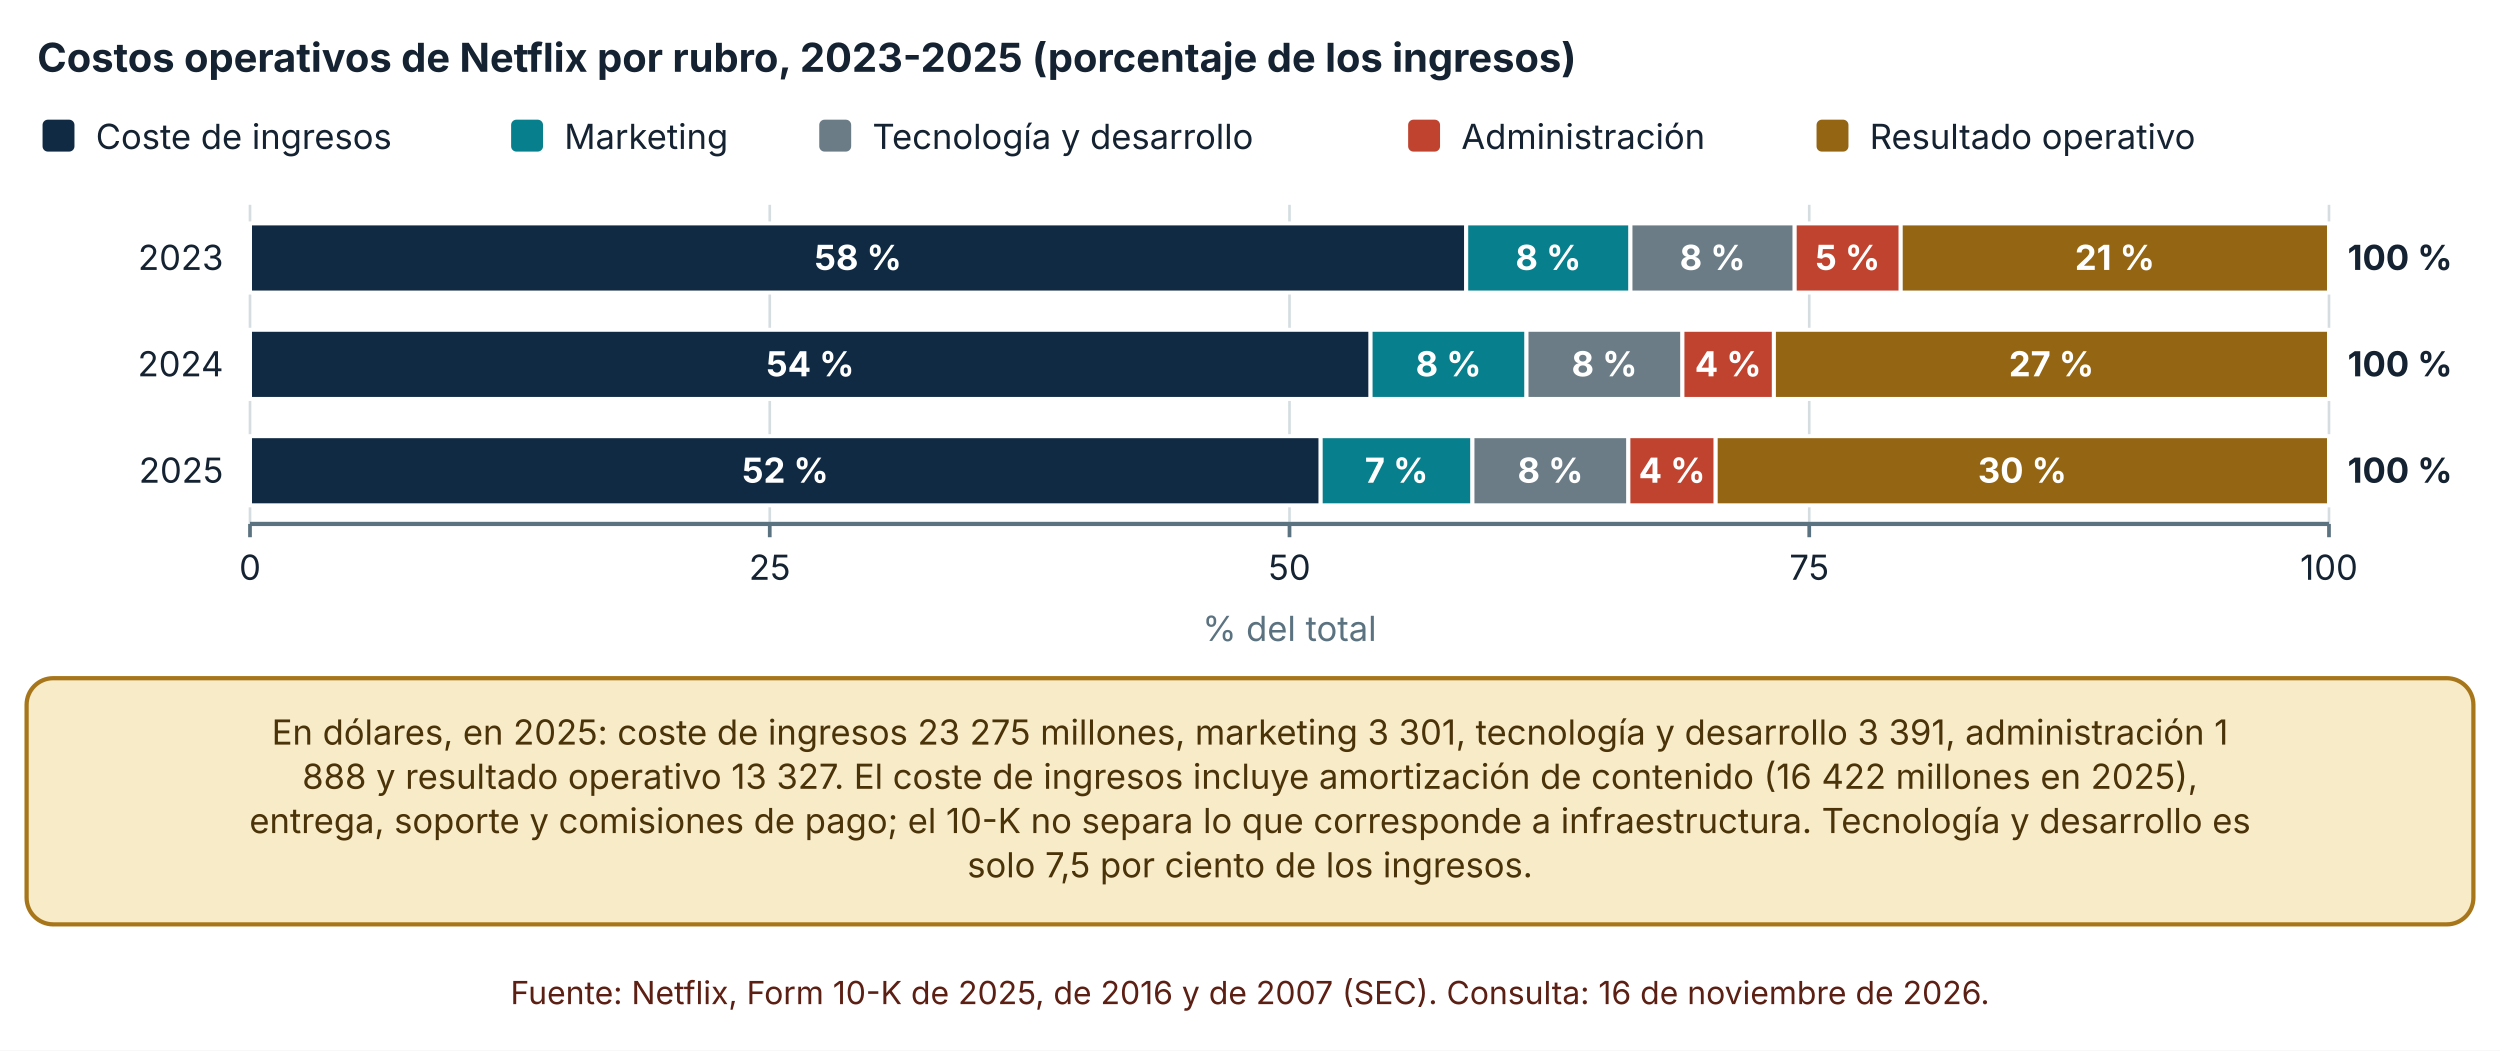
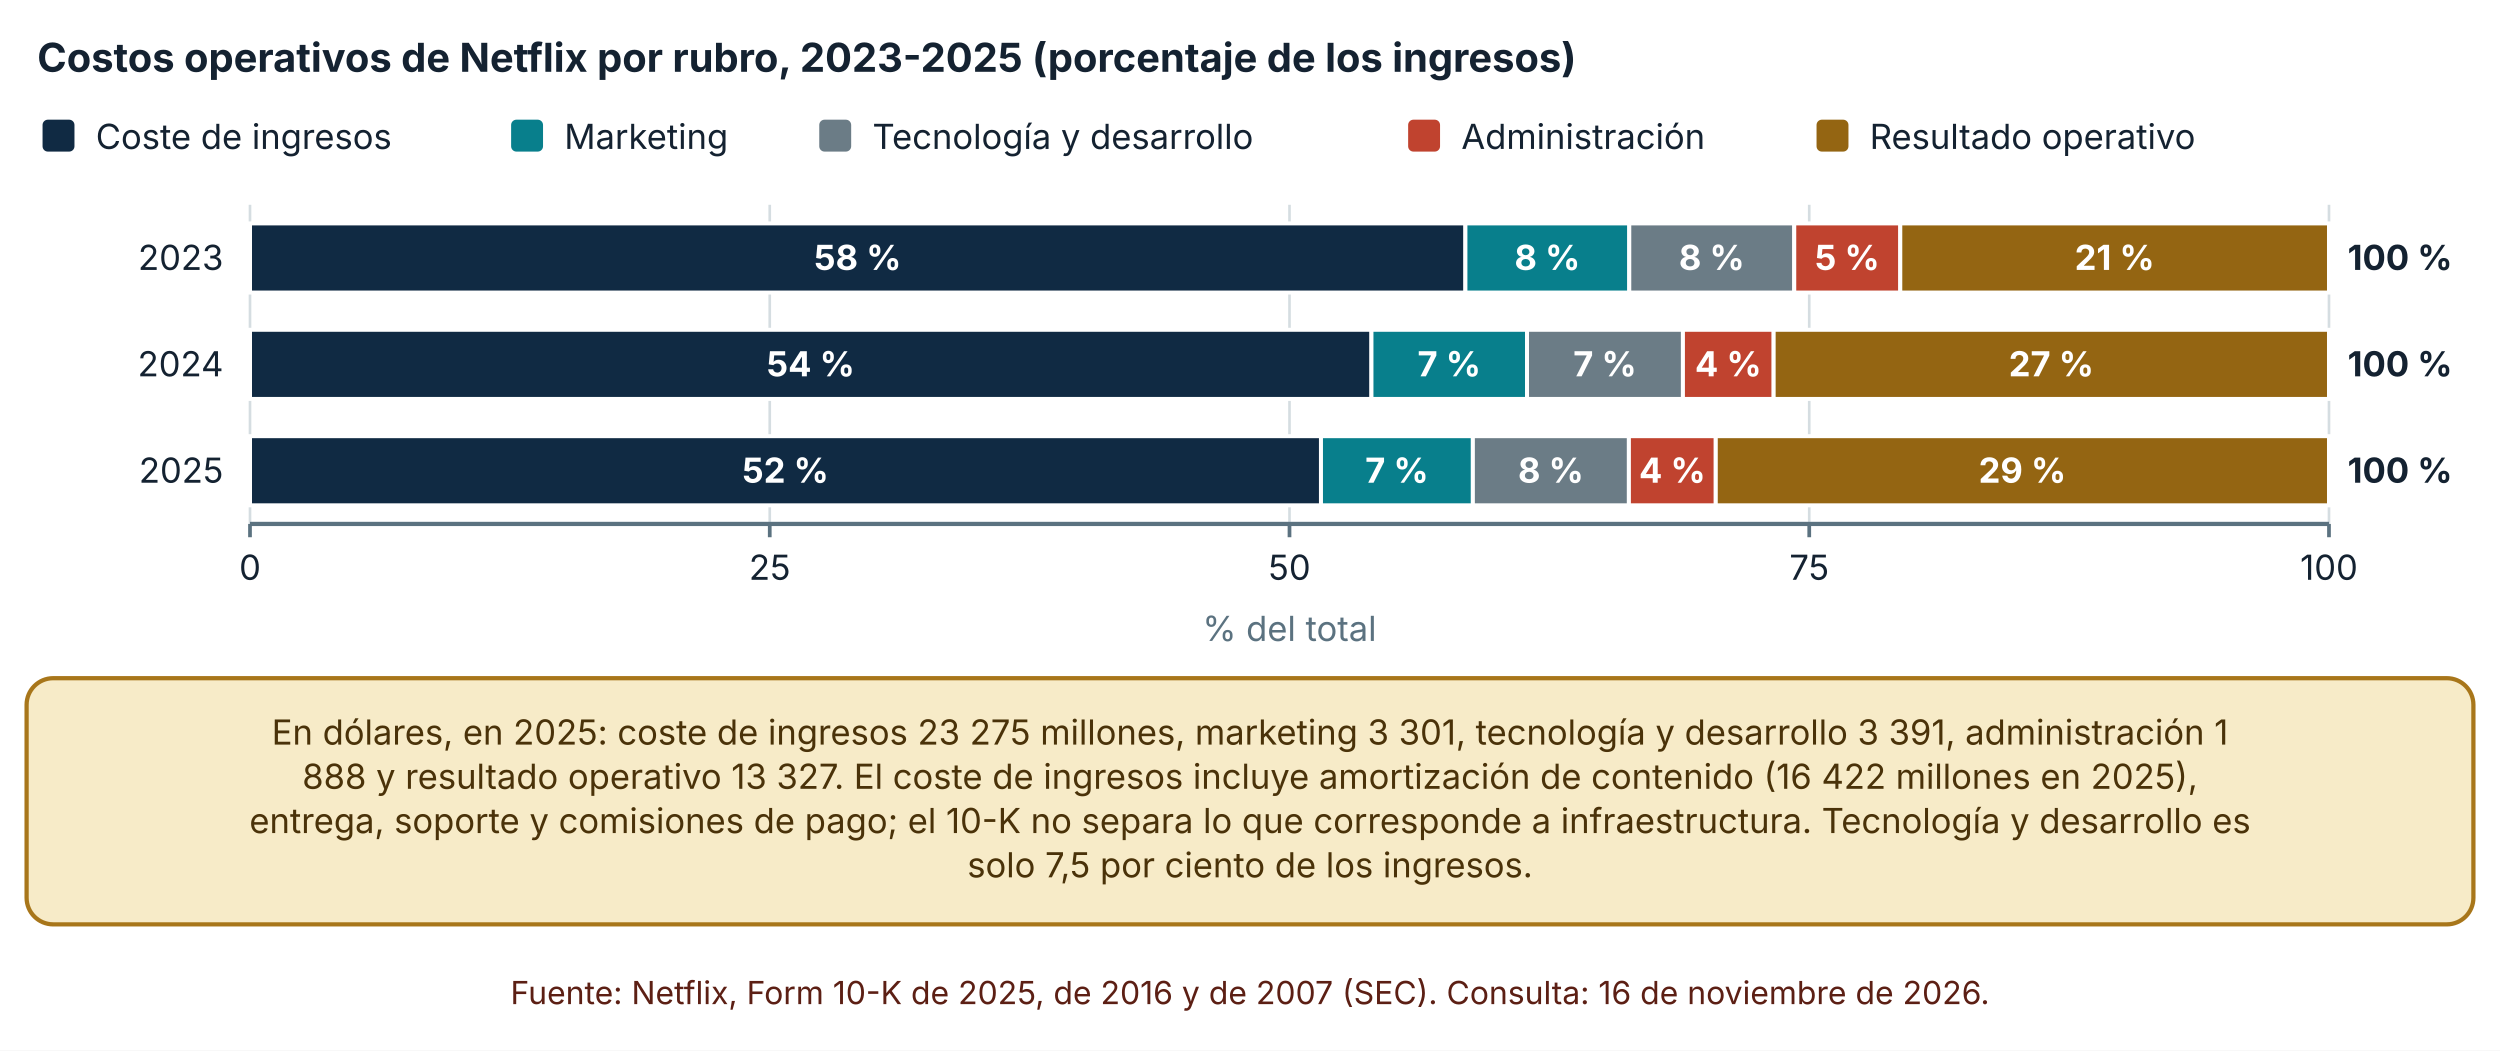
<svg xmlns="http://www.w3.org/2000/svg" viewBox="0 0 940 395" width="940" height="395" role="img" aria-labelledby="t d" font-family="Inter, 'Segoe UI', system-ui, -apple-system, sans-serif">
  <defs>
    <marker id="arrow" viewBox="0 0 10 10" refX="9" refY="5" markerWidth="8" markerHeight="8" orient="auto-start-reverse">
      <path d="M0,0 L10,5 L0,10 z" fill="#32505f" />
    </marker>
    <marker id="arrow-coral" viewBox="0 0 10 10" refX="9" refY="5" markerWidth="8" markerHeight="8" orient="auto-start-reverse">
      <path d="M0,0 L10,5 L0,10 z" fill="#c0432f" />
    </marker>
  </defs>
  <rect width="940" height="395" fill="#ffffff" />
  <text x="14" y="27" font-size="15" text-anchor="start" font-weight="700" fill="#142231">
    <tspan x="14" dy="0">Costos operativos de Netflix por rubro, 2023-2025 (porcentaje de los ingresos)</tspan>
  </text>
  <rect x="16" y="45" width="12" height="12" rx="2" fill="#102a43" />
  <text x="36" y="56" font-size="13" text-anchor="start" font-weight="400" fill="#142231">
    <tspan x="36" dy="0">Coste de ingresos</tspan>
  </text>
  <rect x="192.18" y="45" width="12" height="12" rx="2" fill="#087f8c" />
  <text x="212.18" y="56" font-size="13" text-anchor="start" font-weight="400" fill="#142231">
    <tspan x="212.18" dy="0">Marketing</tspan>
  </text>
  <rect x="308.04" y="45" width="12" height="12" rx="2" fill="#6b7c86" />
  <text x="328.04" y="56" font-size="13" text-anchor="start" font-weight="400" fill="#142231">
    <tspan x="328.04" dy="0">Tecnología y desarrollo</tspan>
  </text>
  <rect x="529.46" y="45" width="12" height="12" rx="2" fill="#c0432f" />
  <text x="549.46" y="56" font-size="13" text-anchor="start" font-weight="400" fill="#142231">
    <tspan x="549.46" dy="0">Administración</tspan>
  </text>
  <rect x="683.02" y="45" width="12" height="12" rx="2" fill="#946512" />
  <text x="703.02" y="56" font-size="13" text-anchor="start" font-weight="400" fill="#142231">
    <tspan x="703.02" dy="0">Resultado operativo</tspan>
  </text>
  <line x1="94" y1="77" x2="94" y2="197" stroke="#d5dde1" stroke-width="1" />
  <line x1="94" y1="197" x2="94" y2="202" stroke="#5b7280" stroke-width="1.4" />
  <text x="94" y="218" font-size="13" text-anchor="middle" font-weight="400" fill="#142231">
    <tspan x="94" dy="0">0</tspan>
  </text>
  <line x1="289.425" y1="77" x2="289.425" y2="197" stroke="#d5dde1" stroke-width="1" />
  <line x1="289.425" y1="197" x2="289.425" y2="202" stroke="#5b7280" stroke-width="1.4" />
  <text x="289.425" y="218" font-size="13" text-anchor="middle" font-weight="400" fill="#142231">
    <tspan x="289.425" dy="0">25</tspan>
  </text>
  <line x1="484.85" y1="77" x2="484.85" y2="197" stroke="#d5dde1" stroke-width="1" />
  <line x1="484.85" y1="197" x2="484.85" y2="202" stroke="#5b7280" stroke-width="1.4" />
  <text x="484.85" y="218" font-size="13" text-anchor="middle" font-weight="400" fill="#142231">
    <tspan x="484.85" dy="0">50</tspan>
  </text>
  <line x1="680.275" y1="77" x2="680.275" y2="197" stroke="#d5dde1" stroke-width="1" />
  <line x1="680.275" y1="197" x2="680.275" y2="202" stroke="#5b7280" stroke-width="1.4" />
  <text x="680.275" y="218" font-size="13" text-anchor="middle" font-weight="400" fill="#142231">
    <tspan x="680.275" dy="0">75</tspan>
  </text>
  <line x1="875.7" y1="77" x2="875.7" y2="197" stroke="#d5dde1" stroke-width="1" />
  <line x1="875.7" y1="197" x2="875.7" y2="202" stroke="#5b7280" stroke-width="1.4" />
  <text x="875.7" y="218" font-size="13" text-anchor="middle" font-weight="400" fill="#142231">
    <tspan x="875.7" dy="0">100</tspan>
  </text>
  <line x1="94" y1="197" x2="875.7" y2="197" stroke="#5b7280" stroke-width="1.6" />
  <text x="84" y="101.5" font-size="13" text-anchor="end" font-weight="400" fill="#142231">
    <tspan x="84" dy="0">2023</tspan>
  </text>
  <text x="84" y="141.5" font-size="13" text-anchor="end" font-weight="400" fill="#142231">
    <tspan x="84" dy="0">2024</tspan>
  </text>
  <text x="84" y="181.5" font-size="13" text-anchor="end" font-weight="400" fill="#142231">
    <tspan x="84" dy="0">2025</tspan>
  </text>
-   <rect x="94" y="84" width="457.294" height="26" fill="#102a43" stroke="#ffffff" stroke-width="1.5" />
-   <text x="322.647" y="101.5" font-size="13" text-anchor="middle" font-weight="700" fill="#ffffff">
-     <tspan x="322.647" dy="0">58 %</tspan>
+   <rect x="94" y="84" width="456.994" height="26" fill="#102a43" stroke="#ffffff" stroke-width="1.5" />
+   <text x="322.497" y="101.5" font-size="13" text-anchor="middle" font-weight="700" fill="#ffffff">
+     <tspan x="322.497" dy="0">58 %</tspan>
  </text>
-   <rect x="551.294" y="84" width="61.754" height="26" fill="#087f8c" stroke="#ffffff" stroke-width="1.5" />
-   <text x="582.172" y="101.5" font-size="13" text-anchor="middle" font-weight="700" fill="#ffffff">
-     <tspan x="582.172" dy="0">8 %</tspan>
+   <rect x="550.994" y="84" width="61.612" height="26" fill="#087f8c" stroke="#ffffff" stroke-width="1.5" />
+   <text x="581.8" y="101.5" font-size="13" text-anchor="middle" font-weight="700" fill="#ffffff">
+     <tspan x="581.8" dy="0">8 %</tspan>
  </text>
-   <rect x="613.049" y="84" width="61.754" height="26" fill="#6b7c86" stroke="#ffffff" stroke-width="1.5" />
-   <text x="643.926" y="101.5" font-size="13" text-anchor="middle" font-weight="700" fill="#ffffff">
-     <tspan x="643.926" dy="0">8 %</tspan>
+   <rect x="612.607" y="84" width="62.03" height="26" fill="#6b7c86" stroke="#ffffff" stroke-width="1.5" />
+   <text x="643.622" y="101.5" font-size="13" text-anchor="middle" font-weight="700" fill="#ffffff">
+     <tspan x="643.622" dy="0">8 %</tspan>
  </text>
-   <rect x="674.803" y="84" width="39.867" height="26" fill="#c0432f" stroke="#ffffff" stroke-width="1.5" />
-   <text x="694.736" y="101.5" font-size="13" text-anchor="middle" font-weight="700" fill="#ffffff">
-     <tspan x="694.736" dy="0">5 %</tspan>
+   <rect x="674.636" y="84" width="39.87" height="26" fill="#c0432f" stroke="#ffffff" stroke-width="1.5" />
+   <text x="694.571" y="101.5" font-size="13" text-anchor="middle" font-weight="700" fill="#ffffff">
+     <tspan x="694.571" dy="0">5 %</tspan>
  </text>
-   <rect x="714.67" y="84" width="161.03" height="26" fill="#946512" stroke="#ffffff" stroke-width="1.5" />
-   <text x="795.185" y="101.5" font-size="13" text-anchor="middle" font-weight="700" fill="#ffffff">
-     <tspan x="795.185" dy="0">21 %</tspan>
+   <rect x="714.506" y="84" width="161.194" height="26" fill="#946512" stroke="#ffffff" stroke-width="1.5" />
+   <text x="795.103" y="101.5" font-size="13" text-anchor="middle" font-weight="700" fill="#ffffff">
+     <tspan x="795.103" dy="0">21 %</tspan>
  </text>
  <text x="882.7" y="101.5" font-size="13" text-anchor="start" font-weight="700" fill="#142231">
    <tspan x="882.7" dy="0">100 %</tspan>
  </text>
-   <rect x="94" y="124" width="421.336" height="26" fill="#102a43" stroke="#ffffff" stroke-width="1.5" />
-   <text x="304.668" y="141.5" font-size="13" text-anchor="middle" font-weight="700" fill="#ffffff">
-     <tspan x="304.668" dy="0">54 %</tspan>
+   <rect x="94" y="124" width="421.666" height="26" fill="#102a43" stroke="#ffffff" stroke-width="1.5" />
+   <text x="304.833" y="141.5" font-size="13" text-anchor="middle" font-weight="700" fill="#ffffff">
+     <tspan x="304.833" dy="0">54 %</tspan>
  </text>
-   <rect x="515.336" y="124" width="58.627" height="26" fill="#087f8c" stroke="#ffffff" stroke-width="1.5" />
-   <text x="544.65" y="141.5" font-size="13" text-anchor="middle" font-weight="700" fill="#ffffff">
-     <tspan x="544.65" dy="0">8 %</tspan>
+   <rect x="515.666" y="124" width="58.486" height="26" fill="#087f8c" stroke="#ffffff" stroke-width="1.5" />
+   <text x="544.909" y="141.5" font-size="13" text-anchor="middle" font-weight="700" fill="#ffffff">
+     <tspan x="544.909" dy="0">7 %</tspan>
  </text>
-   <rect x="573.964" y="124" width="58.627" height="26" fill="#6b7c86" stroke="#ffffff" stroke-width="1.5" />
-   <text x="603.278" y="141.5" font-size="13" text-anchor="middle" font-weight="700" fill="#ffffff">
-     <tspan x="603.278" dy="0">8 %</tspan>
+   <rect x="574.152" y="124" width="58.626" height="26" fill="#6b7c86" stroke="#ffffff" stroke-width="1.5" />
+   <text x="603.465" y="141.5" font-size="13" text-anchor="middle" font-weight="700" fill="#ffffff">
+     <tspan x="603.465" dy="0">7 %</tspan>
  </text>
-   <rect x="632.591" y="124" width="34.395" height="26" fill="#c0432f" stroke="#ffffff" stroke-width="1.5" />
-   <text x="649.789" y="141.5" font-size="13" text-anchor="middle" font-weight="700" fill="#ffffff">
-     <tspan x="649.789" dy="0">4 %</tspan>
+   <rect x="632.778" y="124" width="34.113" height="26" fill="#c0432f" stroke="#ffffff" stroke-width="1.5" />
+   <text x="649.835" y="141.5" font-size="13" text-anchor="middle" font-weight="700" fill="#ffffff">
+     <tspan x="649.835" dy="0">4 %</tspan>
  </text>
-   <rect x="666.986" y="124" width="208.714" height="26" fill="#946512" stroke="#ffffff" stroke-width="1.5" />
-   <text x="771.343" y="141.5" font-size="13" text-anchor="middle" font-weight="700" fill="#ffffff">
-     <tspan x="771.343" dy="0">27 %</tspan>
+   <rect x="666.891" y="124" width="208.809" height="26" fill="#946512" stroke="#ffffff" stroke-width="1.5" />
+   <text x="771.296" y="141.5" font-size="13" text-anchor="middle" font-weight="700" fill="#ffffff">
+     <tspan x="771.296" dy="0">27 %</tspan>
  </text>
  <text x="882.7" y="141.5" font-size="13" text-anchor="start" font-weight="700" fill="#142231">
    <tspan x="882.7" dy="0">100 %</tspan>
  </text>
-   <rect x="94" y="164" width="402.576" height="26" fill="#102a43" stroke="#ffffff" stroke-width="1.5" />
-   <text x="295.288" y="181.5" font-size="13" text-anchor="middle" font-weight="700" fill="#ffffff">
-     <tspan x="295.288" dy="0">52 %</tspan>
+   <rect x="94" y="164" width="402.684" height="26" fill="#102a43" stroke="#ffffff" stroke-width="1.5" />
+   <text x="295.342" y="181.5" font-size="13" text-anchor="middle" font-weight="700" fill="#ffffff">
+     <tspan x="295.342" dy="0">52 %</tspan>
  </text>
-   <rect x="496.576" y="164" width="57.064" height="26" fill="#087f8c" stroke="#ffffff" stroke-width="1.5" />
-   <text x="525.108" y="181.5" font-size="13" text-anchor="middle" font-weight="700" fill="#ffffff">
-     <tspan x="525.108" dy="0">7 %</tspan>
+   <rect x="496.684" y="164" width="57.111" height="26" fill="#087f8c" stroke="#ffffff" stroke-width="1.5" />
+   <text x="525.24" y="181.5" font-size="13" text-anchor="middle" font-weight="700" fill="#ffffff">
+     <tspan x="525.24" dy="0">7 %</tspan>
  </text>
-   <rect x="553.64" y="164" width="58.627" height="26" fill="#6b7c86" stroke="#ffffff" stroke-width="1.5" />
-   <text x="582.953" y="181.5" font-size="13" text-anchor="middle" font-weight="700" fill="#ffffff">
-     <tspan x="582.953" dy="0">8 %</tspan>
+   <rect x="553.795" y="164" width="58.668" height="26" fill="#6b7c86" stroke="#ffffff" stroke-width="1.5" />
+   <text x="583.129" y="181.5" font-size="13" text-anchor="middle" font-weight="700" fill="#ffffff">
+     <tspan x="583.129" dy="0">8 %</tspan>
  </text>
-   <rect x="612.267" y="164" width="32.831" height="26" fill="#c0432f" stroke="#ffffff" stroke-width="1.5" />
-   <text x="628.683" y="181.5" font-size="13" text-anchor="middle" font-weight="700" fill="#ffffff">
-     <tspan x="628.683" dy="0">4 %</tspan>
+   <rect x="612.463" y="164" width="32.664" height="26" fill="#c0432f" stroke="#ffffff" stroke-width="1.5" />
+   <text x="628.795" y="181.5" font-size="13" text-anchor="middle" font-weight="700" fill="#ffffff">
+     <tspan x="628.795" dy="0">4 %</tspan>
  </text>
-   <rect x="645.098" y="164" width="230.602" height="26" fill="#946512" stroke="#ffffff" stroke-width="1.5" />
-   <text x="760.399" y="181.5" font-size="13" text-anchor="middle" font-weight="700" fill="#ffffff">
-     <tspan x="760.399" dy="0">30 %</tspan>
+   <rect x="645.128" y="164" width="230.572" height="26" fill="#946512" stroke="#ffffff" stroke-width="1.5" />
+   <text x="760.414" y="181.5" font-size="13" text-anchor="middle" font-weight="700" fill="#ffffff">
+     <tspan x="760.414" dy="0">29 %</tspan>
  </text>
  <text x="882.7" y="181.5" font-size="13" text-anchor="start" font-weight="700" fill="#142231">
    <tspan x="882.7" dy="0">100 %</tspan>
  </text>
  <text x="484.85" y="241" font-size="13" text-anchor="middle" font-weight="400" fill="#5b7280">
    <tspan x="484.85" dy="0">% del total</tspan>
  </text>
  <rect x="10" y="255" width="920" height="92.56" rx="10" fill="#f7ebc8" stroke="#a8761a" stroke-width="1.6" />
  <text x="470" y="279.96" font-size="13" text-anchor="middle" font-weight="400" fill="#4a3209">
    <tspan x="470" dy="0">En dólares, en 2025: coste de ingresos 23 275 millones, marketing 3 301, tecnología y desarrollo 3 391, administración 1</tspan>
  </text>
  <text x="470" y="296.6" font-size="13" text-anchor="middle" font-weight="400" fill="#4a3209">
    <tspan x="470" dy="0">888 y resultado operativo 13 327. El coste de ingresos incluye amortización de contenido (16 422 millones en 2025),</tspan>
  </text>
  <text x="470" y="313.24" font-size="13" text-anchor="middle" font-weight="400" fill="#4a3209">
    <tspan x="470" dy="0">entrega, soporte y comisiones de pago; el 10-K no separa lo que corresponde a infraestructura. Tecnología y desarrollo es</tspan>
  </text>
  <text x="470" y="329.88" font-size="13" text-anchor="middle" font-weight="400" fill="#4a3209">
    <tspan x="470" dy="0">solo 7,5 por ciento de los ingresos.</tspan>
  </text>
  <text x="470" y="377.56" font-size="12" text-anchor="middle" font-weight="400" fill="#5c1f14">
    <tspan x="470" dy="0">Fuente: Netflix, Form 10-K de 2025, de 2016 y de 2007 (SEC). Consulta: 16 de noviembre de 2026.</tspan>
  </text>
</svg>
